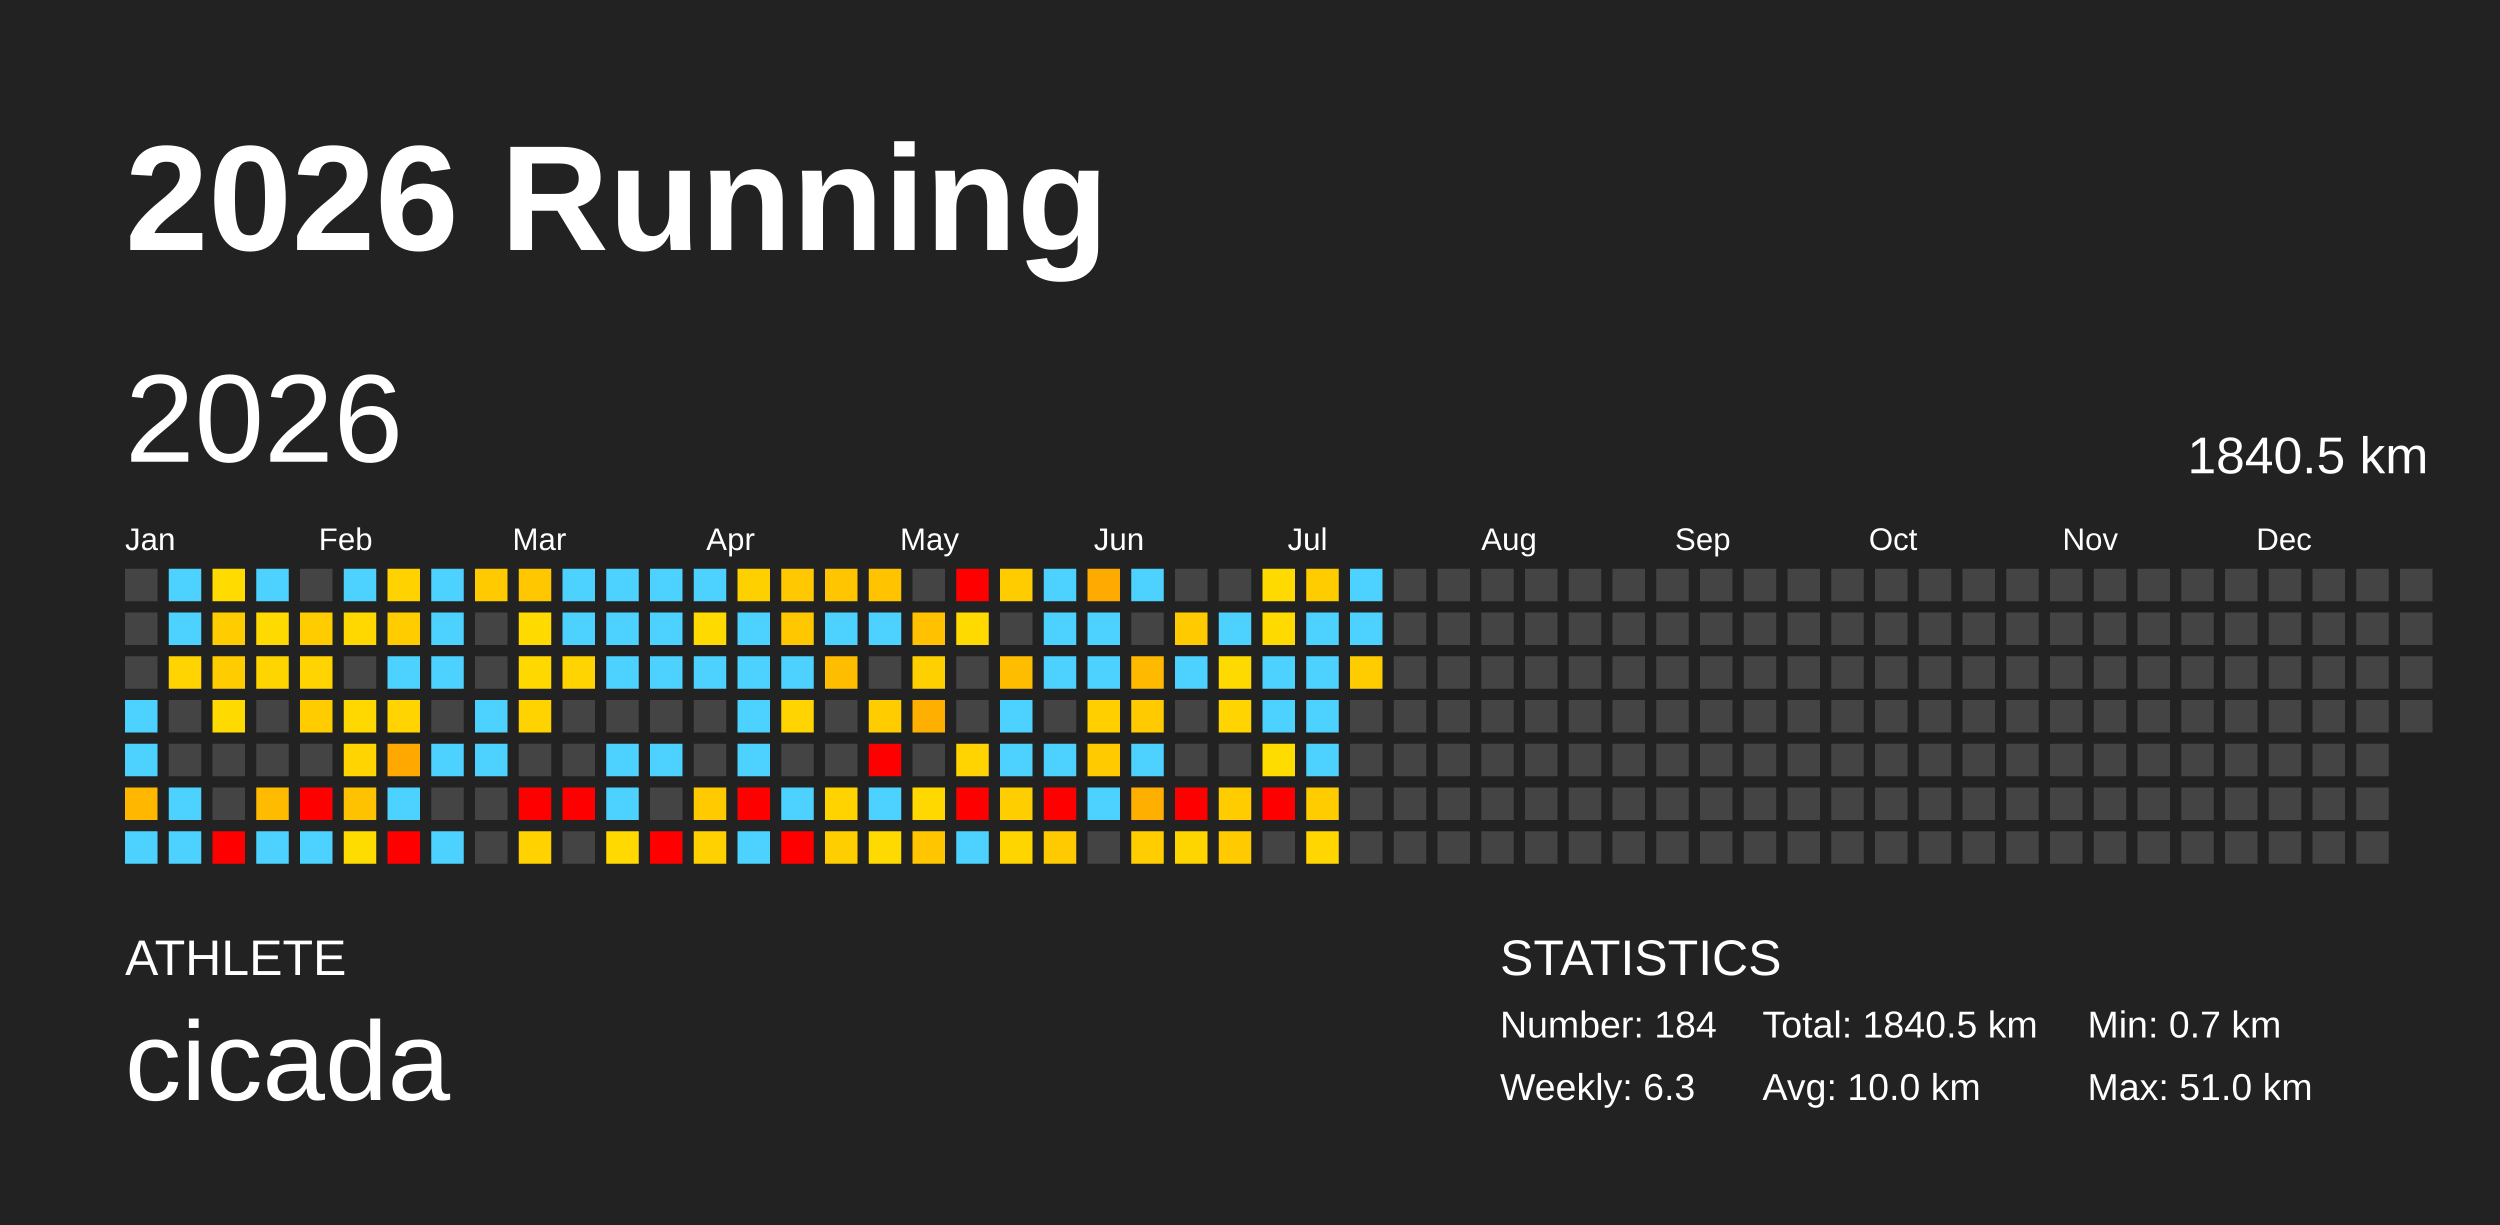
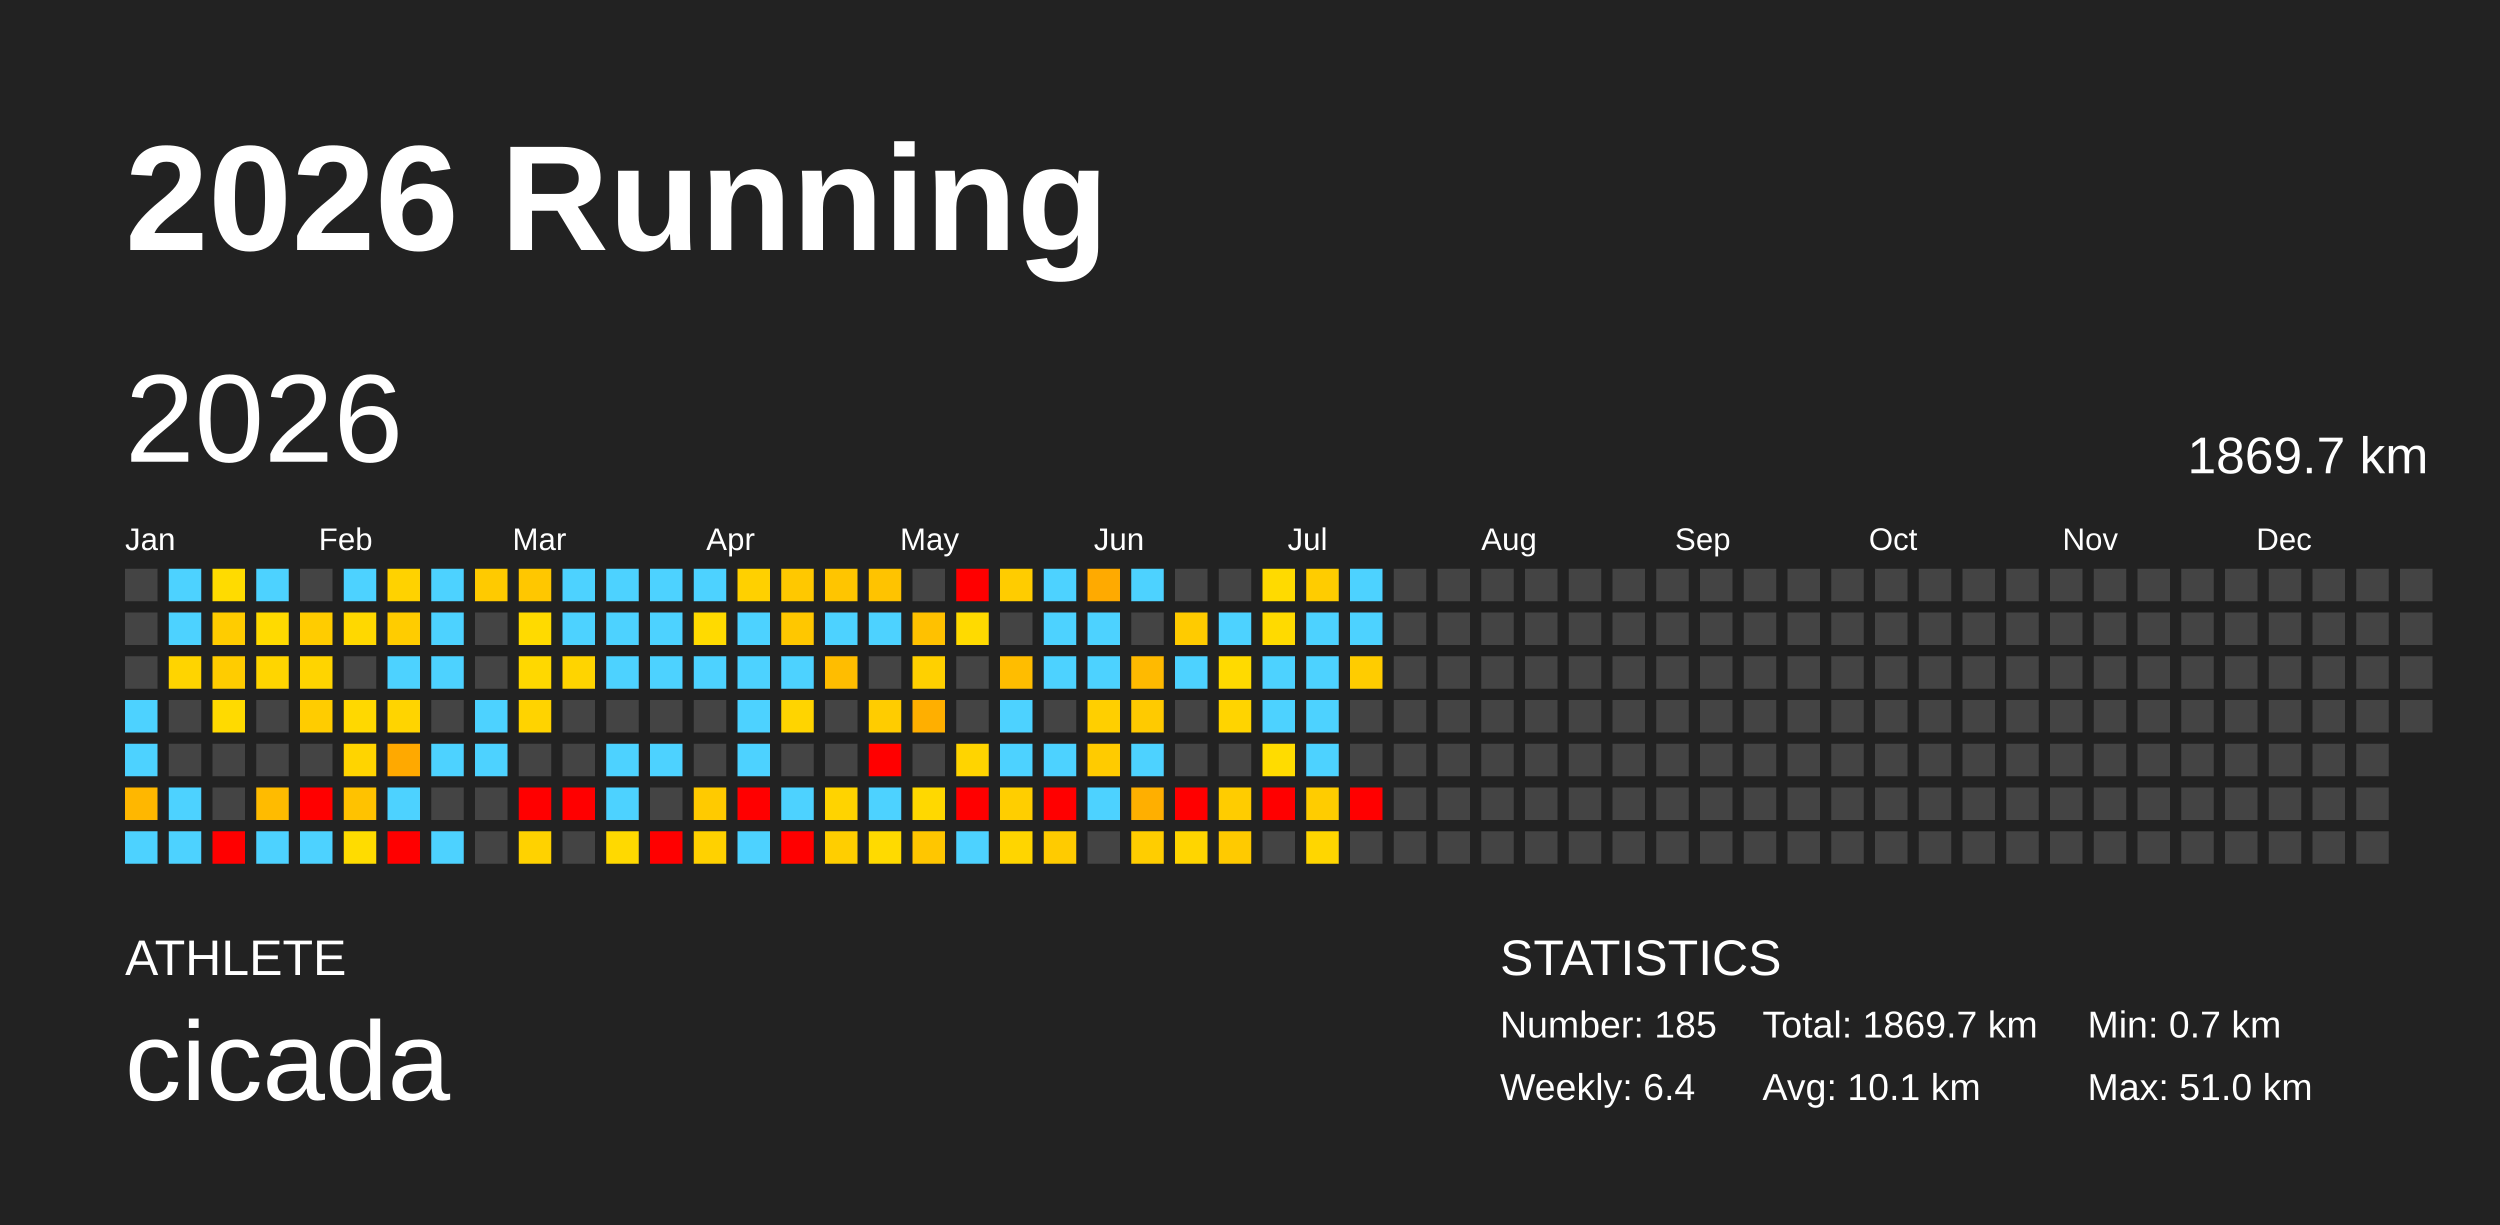
<svg xmlns="http://www.w3.org/2000/svg" baseProfile="full" height="98mm" version="1.1" viewBox="0,0,200,98" width="200mm">
  <defs />
  <rect fill="#222222" height="98" width="200" x="0" y="0" />
  <text fill="#FFFFFF" style="font-size:12px; font-family:Arial; font-weight:bold;" x="10" y="20">2026 Running</text>
  <text fill="#FFFFFF" style="font-size:4px; font-family:Arial" x="10" y="78">ATHLETE</text>
  <text fill="#FFFFFF" style="font-size:9px; font-family:Arial" x="10" y="88">cicada</text>
  <text fill="#FFFFFF" style="font-size:4px; font-family:Arial" x="120" y="78">STATISTICS</text>
-   <text fill="#FFFFFF" style="font-size:3px; font-family:Arial" x="120" y="83">Number: 184</text>
-   <text fill="#FFFFFF" style="font-size:3px; font-family:Arial" x="120" y="88">Weekly: 6.3</text>
-   <text fill="#FFFFFF" style="font-size:3px; font-family:Arial" x="141" y="83">Total: 1840.5 km</text>
-   <text fill="#FFFFFF" style="font-size:3px; font-family:Arial" x="141" y="88">Avg: 10.0 km</text>
+   <text fill="#FFFFFF" style="font-size:3px; font-family:Arial" x="120" y="83">Number: 185</text>
+   <text fill="#FFFFFF" style="font-size:3px; font-family:Arial" x="120" y="88">Weekly: 6.4</text>
+   <text fill="#FFFFFF" style="font-size:3px; font-family:Arial" x="141" y="83">Total: 1869.7 km</text>
+   <text fill="#FFFFFF" style="font-size:3px; font-family:Arial" x="141" y="88">Avg: 10.1 km</text>
  <text fill="#FFFFFF" style="font-size:3px; font-family:Arial" x="167" y="83">Min: 0.7 km</text>
  <text fill="#FFFFFF" style="font-size:3px; font-family:Arial" x="167" y="88">Max: 51.0 km</text>
  <text dominant-baseline="hanging" fill="#FFFFFF" style="font-size:10.0px; font-family:Arial;" x="10" y="30">2026</text>
-   <text dominant-baseline="hanging" fill="#FFFFFF" style="font-size:4.125px; font-family:Arial;" x="175" y="35">1840.5 km</text>
+   <text dominant-baseline="hanging" fill="#FFFFFF" style="font-size:4.125px; font-family:Arial;" x="175" y="35">1869.7 km</text>
  <text fill="#FFFFFF" style="font-size:2.5px; font-family:Arial" x="10.0" y="44">Jan</text>
  <text fill="#FFFFFF" style="font-size:2.5px; font-family:Arial" x="25.5" y="44">Feb</text>
  <text fill="#FFFFFF" style="font-size:2.5px; font-family:Arial" x="41.0" y="44">Mar</text>
  <text fill="#FFFFFF" style="font-size:2.5px; font-family:Arial" x="56.5" y="44">Apr</text>
  <text fill="#FFFFFF" style="font-size:2.5px; font-family:Arial" x="72.0" y="44">May</text>
  <text fill="#FFFFFF" style="font-size:2.5px; font-family:Arial" x="87.5" y="44">Jun</text>
  <text fill="#FFFFFF" style="font-size:2.5px; font-family:Arial" x="103.0" y="44">Jul</text>
  <text fill="#FFFFFF" style="font-size:2.5px; font-family:Arial" x="118.5" y="44">Aug</text>
  <text fill="#FFFFFF" style="font-size:2.5px; font-family:Arial" x="134.0" y="44">Sep</text>
  <text fill="#FFFFFF" style="font-size:2.5px; font-family:Arial" x="149.5" y="44">Oct</text>
  <text fill="#FFFFFF" style="font-size:2.5px; font-family:Arial" x="165.0" y="44">Nov</text>
  <text fill="#FFFFFF" style="font-size:2.5px; font-family:Arial" x="180.5" y="44">Dec</text>
  <rect fill="#444444" height="2.6" width="2.6" x="10.0" y="45.5" />
  <rect fill="#444444" height="2.6" width="2.6" x="10.0" y="49.0" />
  <rect fill="#444444" height="2.6" width="2.6" x="10.0" y="52.5" />
  <rect fill="#4dd2ff" height="2.6" width="2.6" x="10.0" y="56.0" />
  <rect fill="#4dd2ff" height="2.6" width="2.6" x="10.0" y="59.5" />
  <rect fill="#ffb700" height="2.6" width="2.6" x="10.0" y="63.0" />
  <rect fill="#4dd2ff" height="2.6" width="2.6" x="10.0" y="66.5" />
  <rect fill="#4dd2ff" height="2.6" width="2.6" x="13.5" y="45.5" />
  <rect fill="#4dd2ff" height="2.6" width="2.6" x="13.5" y="49.0" />
  <rect fill="#ffd400" height="2.6" width="2.6" x="13.5" y="52.5" />
  <rect fill="#444444" height="2.6" width="2.6" x="13.5" y="56.0" />
  <rect fill="#444444" height="2.6" width="2.6" x="13.5" y="59.5" />
  <rect fill="#4dd2ff" height="2.6" width="2.6" x="13.5" y="63.0" />
  <rect fill="#4dd2ff" height="2.6" width="2.6" x="13.5" y="66.5" />
  <rect fill="#ffdb00" height="2.6" width="2.6" x="17.0" y="45.5" />
  <rect fill="#ffcc00" height="2.6" width="2.6" x="17.0" y="49.0" />
  <rect fill="#ffcc00" height="2.6" width="2.6" x="17.0" y="52.5" />
  <rect fill="#ffda00" height="2.6" width="2.6" x="17.0" y="56.0" />
  <rect fill="#444444" height="2.6" width="2.6" x="17.0" y="59.5" />
  <rect fill="#444444" height="2.6" width="2.6" x="17.0" y="63.0" />
  <rect fill="red" height="2.6" width="2.6" x="17.0" y="66.5" />
  <rect fill="#4dd2ff" height="2.6" width="2.6" x="20.5" y="45.5" />
  <rect fill="#ffda00" height="2.6" width="2.6" x="20.5" y="49.0" />
  <rect fill="#ffd500" height="2.6" width="2.6" x="20.5" y="52.5" />
  <rect fill="#444444" height="2.6" width="2.6" x="20.5" y="56.0" />
  <rect fill="#444444" height="2.6" width="2.6" x="20.5" y="59.5" />
  <rect fill="#ffbb00" height="2.6" width="2.6" x="20.5" y="63.0" />
  <rect fill="#4dd2ff" height="2.6" width="2.6" x="20.5" y="66.5" />
  <rect fill="#444444" height="2.6" width="2.6" x="24.0" y="45.5" />
  <rect fill="#ffcc00" height="2.6" width="2.6" x="24.0" y="49.0" />
  <rect fill="#ffd400" height="2.6" width="2.6" x="24.0" y="52.5" />
  <rect fill="#ffcc00" height="2.6" width="2.6" x="24.0" y="56.0" />
  <rect fill="#444444" height="2.6" width="2.6" x="24.0" y="59.5" />
  <rect fill="red" height="2.6" width="2.6" x="24.0" y="63.0" />
  <rect fill="#4dd2ff" height="2.6" width="2.6" x="24.0" y="66.5" />
  <rect fill="#4dd2ff" height="2.6" width="2.6" x="27.5" y="45.5" />
  <rect fill="#ffd800" height="2.6" width="2.6" x="27.5" y="49.0" />
  <rect fill="#444444" height="2.6" width="2.6" x="27.5" y="52.5" />
  <rect fill="#ffd800" height="2.6" width="2.6" x="27.5" y="56.0" />
  <rect fill="#ffd400" height="2.6" width="2.6" x="27.5" y="59.5" />
  <rect fill="#ffc200" height="2.6" width="2.6" x="27.5" y="63.0" />
  <rect fill="#ffdc00" height="2.6" width="2.6" x="27.5" y="66.5" />
  <rect fill="#ffd200" height="2.6" width="2.6" x="31.0" y="45.5" />
  <rect fill="#ffcc00" height="2.6" width="2.6" x="31.0" y="49.0" />
  <rect fill="#4dd2ff" height="2.6" width="2.6" x="31.0" y="52.5" />
  <rect fill="#ffd400" height="2.6" width="2.6" x="31.0" y="56.0" />
  <rect fill="#ffa900" height="2.6" width="2.6" x="31.0" y="59.5" />
  <rect fill="#4dd2ff" height="2.6" width="2.6" x="31.0" y="63.0" />
  <rect fill="red" height="2.6" width="2.6" x="31.0" y="66.5" />
  <rect fill="#4dd2ff" height="2.6" width="2.6" x="34.5" y="45.5" />
  <rect fill="#4dd2ff" height="2.6" width="2.6" x="34.5" y="49.0" />
  <rect fill="#4dd2ff" height="2.6" width="2.6" x="34.5" y="52.5" />
  <rect fill="#444444" height="2.6" width="2.6" x="34.5" y="56.0" />
  <rect fill="#4dd2ff" height="2.6" width="2.6" x="34.5" y="59.5" />
  <rect fill="#444444" height="2.6" width="2.6" x="34.5" y="63.0" />
  <rect fill="#4dd2ff" height="2.6" width="2.6" x="34.5" y="66.5" />
  <rect fill="#ffca00" height="2.6" width="2.6" x="38.0" y="45.5" />
  <rect fill="#444444" height="2.6" width="2.6" x="38.0" y="49.0" />
  <rect fill="#444444" height="2.6" width="2.6" x="38.0" y="52.5" />
  <rect fill="#4dd2ff" height="2.6" width="2.6" x="38.0" y="56.0" />
  <rect fill="#4dd2ff" height="2.6" width="2.6" x="38.0" y="59.5" />
  <rect fill="#444444" height="2.6" width="2.6" x="38.0" y="63.0" />
  <rect fill="#444444" height="2.6" width="2.6" x="38.0" y="66.5" />
  <rect fill="#ffc700" height="2.6" width="2.6" x="41.5" y="45.5" />
  <rect fill="#ffda00" height="2.6" width="2.6" x="41.5" y="49.0" />
  <rect fill="#ffd800" height="2.6" width="2.6" x="41.5" y="52.5" />
  <rect fill="#ffd300" height="2.6" width="2.6" x="41.5" y="56.0" />
  <rect fill="#444444" height="2.6" width="2.6" x="41.5" y="59.5" />
  <rect fill="red" height="2.6" width="2.6" x="41.5" y="63.0" />
  <rect fill="#ffd200" height="2.6" width="2.6" x="41.5" y="66.5" />
  <rect fill="#4dd2ff" height="2.6" width="2.6" x="45.0" y="45.5" />
  <rect fill="#4dd2ff" height="2.6" width="2.6" x="45.0" y="49.0" />
  <rect fill="#ffd400" height="2.6" width="2.6" x="45.0" y="52.5" />
  <rect fill="#444444" height="2.6" width="2.6" x="45.0" y="56.0" />
  <rect fill="#444444" height="2.6" width="2.6" x="45.0" y="59.5" />
  <rect fill="red" height="2.6" width="2.6" x="45.0" y="63.0" />
  <rect fill="#444444" height="2.6" width="2.6" x="45.0" y="66.5" />
  <rect fill="#4dd2ff" height="2.6" width="2.6" x="48.5" y="45.5" />
  <rect fill="#4dd2ff" height="2.6" width="2.6" x="48.5" y="49.0" />
  <rect fill="#4dd2ff" height="2.6" width="2.6" x="48.5" y="52.5" />
  <rect fill="#444444" height="2.6" width="2.6" x="48.5" y="56.0" />
  <rect fill="#4dd2ff" height="2.6" width="2.6" x="48.5" y="59.5" />
  <rect fill="#4dd2ff" height="2.6" width="2.6" x="48.5" y="63.0" />
  <rect fill="#ffd900" height="2.6" width="2.6" x="48.5" y="66.5" />
  <rect fill="#4dd2ff" height="2.6" width="2.6" x="52.0" y="45.5" />
  <rect fill="#4dd2ff" height="2.6" width="2.6" x="52.0" y="49.0" />
  <rect fill="#4dd2ff" height="2.6" width="2.6" x="52.0" y="52.5" />
  <rect fill="#444444" height="2.6" width="2.6" x="52.0" y="56.0" />
  <rect fill="#4dd2ff" height="2.6" width="2.6" x="52.0" y="59.5" />
  <rect fill="#444444" height="2.6" width="2.6" x="52.0" y="63.0" />
  <rect fill="red" height="2.6" width="2.6" x="52.0" y="66.5" />
  <rect fill="#4dd2ff" height="2.6" width="2.6" x="55.5" y="45.5" />
  <rect fill="#ffda00" height="2.6" width="2.6" x="55.5" y="49.0" />
  <rect fill="#4dd2ff" height="2.6" width="2.6" x="55.5" y="52.5" />
  <rect fill="#444444" height="2.6" width="2.6" x="55.5" y="56.0" />
  <rect fill="#444444" height="2.6" width="2.6" x="55.5" y="59.5" />
  <rect fill="#ffca00" height="2.6" width="2.6" x="55.5" y="63.0" />
  <rect fill="#ffd100" height="2.6" width="2.6" x="55.5" y="66.5" />
  <rect fill="#ffd000" height="2.6" width="2.6" x="59.0" y="45.5" />
  <rect fill="#4dd2ff" height="2.6" width="2.6" x="59.0" y="49.0" />
  <rect fill="#4dd2ff" height="2.6" width="2.6" x="59.0" y="52.5" />
  <rect fill="#4dd2ff" height="2.6" width="2.6" x="59.0" y="56.0" />
  <rect fill="#4dd2ff" height="2.6" width="2.6" x="59.0" y="59.5" />
  <rect fill="red" height="2.6" width="2.6" x="59.0" y="63.0" />
  <rect fill="#4dd2ff" height="2.6" width="2.6" x="59.0" y="66.5" />
  <rect fill="#ffc800" height="2.6" width="2.6" x="62.5" y="45.5" />
  <rect fill="#ffc700" height="2.6" width="2.6" x="62.5" y="49.0" />
  <rect fill="#4dd2ff" height="2.6" width="2.6" x="62.5" y="52.5" />
  <rect fill="#ffd400" height="2.6" width="2.6" x="62.5" y="56.0" />
  <rect fill="#444444" height="2.6" width="2.6" x="62.5" y="59.5" />
  <rect fill="#4dd2ff" height="2.6" width="2.6" x="62.5" y="63.0" />
  <rect fill="red" height="2.6" width="2.6" x="62.5" y="66.5" />
  <rect fill="#ffc500" height="2.6" width="2.6" x="66.0" y="45.5" />
  <rect fill="#4dd2ff" height="2.6" width="2.6" x="66.0" y="49.0" />
  <rect fill="#ffbd00" height="2.6" width="2.6" x="66.0" y="52.5" />
  <rect fill="#444444" height="2.6" width="2.6" x="66.0" y="56.0" />
  <rect fill="#444444" height="2.6" width="2.6" x="66.0" y="59.5" />
  <rect fill="#ffd300" height="2.6" width="2.6" x="66.0" y="63.0" />
  <rect fill="#ffce00" height="2.6" width="2.6" x="66.0" y="66.5" />
  <rect fill="#ffc300" height="2.6" width="2.6" x="69.5" y="45.5" />
  <rect fill="#4dd2ff" height="2.6" width="2.6" x="69.5" y="49.0" />
  <rect fill="#444444" height="2.6" width="2.6" x="69.5" y="52.5" />
  <rect fill="#ffcc00" height="2.6" width="2.6" x="69.5" y="56.0" />
  <rect fill="red" height="2.6" width="2.6" x="69.5" y="59.5" />
  <rect fill="#4dd2ff" height="2.6" width="2.6" x="69.5" y="63.0" />
  <rect fill="#ffda00" height="2.6" width="2.6" x="69.5" y="66.5" />
  <rect fill="#444444" height="2.6" width="2.6" x="73.0" y="45.5" />
  <rect fill="#ffc100" height="2.6" width="2.6" x="73.0" y="49.0" />
  <rect fill="#ffd000" height="2.6" width="2.6" x="73.0" y="52.5" />
  <rect fill="#ffaf00" height="2.6" width="2.6" x="73.0" y="56.0" />
  <rect fill="#444444" height="2.6" width="2.6" x="73.0" y="59.5" />
  <rect fill="#ffd800" height="2.6" width="2.6" x="73.0" y="63.0" />
  <rect fill="#ffc600" height="2.6" width="2.6" x="73.0" y="66.5" />
  <rect fill="red" height="2.6" width="2.6" x="76.5" y="45.5" />
  <rect fill="#ffda00" height="2.6" width="2.6" x="76.5" y="49.0" />
  <rect fill="#444444" height="2.6" width="2.6" x="76.5" y="52.5" />
  <rect fill="#444444" height="2.6" width="2.6" x="76.5" y="56.0" />
  <rect fill="#ffd400" height="2.6" width="2.6" x="76.5" y="59.5" />
  <rect fill="red" height="2.6" width="2.6" x="76.5" y="63.0" />
  <rect fill="#4dd2ff" height="2.6" width="2.6" x="76.5" y="66.5" />
  <rect fill="#ffcc00" height="2.6" width="2.6" x="80.0" y="45.5" />
  <rect fill="#444444" height="2.6" width="2.6" x="80.0" y="49.0" />
  <rect fill="#ffbd00" height="2.6" width="2.6" x="80.0" y="52.5" />
  <rect fill="#4dd2ff" height="2.6" width="2.6" x="80.0" y="56.0" />
  <rect fill="#4dd2ff" height="2.6" width="2.6" x="80.0" y="59.5" />
  <rect fill="#ffce00" height="2.6" width="2.6" x="80.0" y="63.0" />
  <rect fill="#ffd500" height="2.6" width="2.6" x="80.0" y="66.5" />
  <rect fill="#4dd2ff" height="2.6" width="2.6" x="83.5" y="45.5" />
  <rect fill="#4dd2ff" height="2.6" width="2.6" x="83.5" y="49.0" />
  <rect fill="#4dd2ff" height="2.6" width="2.6" x="83.5" y="52.5" />
  <rect fill="#444444" height="2.6" width="2.6" x="83.5" y="56.0" />
  <rect fill="#4dd2ff" height="2.6" width="2.6" x="83.5" y="59.5" />
  <rect fill="red" height="2.6" width="2.6" x="83.5" y="63.0" />
  <rect fill="#ffcb00" height="2.6" width="2.6" x="83.5" y="66.5" />
  <rect fill="#ffaa00" height="2.6" width="2.6" x="87.0" y="45.5" />
  <rect fill="#4dd2ff" height="2.6" width="2.6" x="87.0" y="49.0" />
  <rect fill="#4dd2ff" height="2.6" width="2.6" x="87.0" y="52.5" />
  <rect fill="#ffcf00" height="2.6" width="2.6" x="87.0" y="56.0" />
  <rect fill="#ffcb00" height="2.6" width="2.6" x="87.0" y="59.5" />
  <rect fill="#4dd2ff" height="2.6" width="2.6" x="87.0" y="63.0" />
  <rect fill="#444444" height="2.6" width="2.6" x="87.0" y="66.5" />
  <rect fill="#4dd2ff" height="2.6" width="2.6" x="90.5" y="45.5" />
  <rect fill="#444444" height="2.6" width="2.6" x="90.5" y="49.0" />
  <rect fill="#ffba00" height="2.6" width="2.6" x="90.5" y="52.5" />
  <rect fill="#ffca00" height="2.6" width="2.6" x="90.5" y="56.0" />
  <rect fill="#4dd2ff" height="2.6" width="2.6" x="90.5" y="59.5" />
  <rect fill="#ffaf00" height="2.6" width="2.6" x="90.5" y="63.0" />
  <rect fill="#ffcd00" height="2.6" width="2.6" x="90.5" y="66.5" />
  <rect fill="#444444" height="2.6" width="2.6" x="94.0" y="45.5" />
  <rect fill="#ffcb00" height="2.6" width="2.6" x="94.0" y="49.0" />
  <rect fill="#4dd2ff" height="2.6" width="2.6" x="94.0" y="52.5" />
  <rect fill="#444444" height="2.6" width="2.6" x="94.0" y="56.0" />
  <rect fill="#444444" height="2.6" width="2.6" x="94.0" y="59.5" />
  <rect fill="red" height="2.6" width="2.6" x="94.0" y="63.0" />
  <rect fill="#ffd500" height="2.6" width="2.6" x="94.0" y="66.5" />
  <rect fill="#444444" height="2.6" width="2.6" x="97.5" y="45.5" />
  <rect fill="#4dd2ff" height="2.6" width="2.6" x="97.5" y="49.0" />
  <rect fill="#ffda00" height="2.6" width="2.6" x="97.5" y="52.5" />
  <rect fill="#ffd400" height="2.6" width="2.6" x="97.5" y="56.0" />
  <rect fill="#444444" height="2.6" width="2.6" x="97.5" y="59.5" />
  <rect fill="#ffcc00" height="2.6" width="2.6" x="97.5" y="63.0" />
  <rect fill="#ffca00" height="2.6" width="2.6" x="97.5" y="66.5" />
  <rect fill="#ffda00" height="2.6" width="2.6" x="101.0" y="45.5" />
  <rect fill="#ffda00" height="2.6" width="2.6" x="101.0" y="49.0" />
  <rect fill="#4dd2ff" height="2.6" width="2.6" x="101.0" y="52.5" />
  <rect fill="#4dd2ff" height="2.6" width="2.6" x="101.0" y="56.0" />
  <rect fill="#ffdc00" height="2.6" width="2.6" x="101.0" y="59.5" />
  <rect fill="red" height="2.6" width="2.6" x="101.0" y="63.0" />
  <rect fill="#444444" height="2.6" width="2.6" x="101.0" y="66.5" />
  <rect fill="#ffcc00" height="2.6" width="2.6" x="104.5" y="45.5" />
  <rect fill="#4dd2ff" height="2.6" width="2.6" x="104.5" y="49.0" />
  <rect fill="#4dd2ff" height="2.6" width="2.6" x="104.5" y="52.5" />
  <rect fill="#4dd2ff" height="2.6" width="2.6" x="104.5" y="56.0" />
  <rect fill="#4dd2ff" height="2.6" width="2.6" x="104.5" y="59.5" />
  <rect fill="#ffcc00" height="2.6" width="2.6" x="104.5" y="63.0" />
  <rect fill="#ffd600" height="2.6" width="2.6" x="104.5" y="66.5" />
  <rect fill="#4dd2ff" height="2.6" width="2.6" x="108.0" y="45.5" />
  <rect fill="#4dd2ff" height="2.6" width="2.6" x="108.0" y="49.0" />
  <rect fill="#ffcc00" height="2.6" width="2.6" x="108.0" y="52.5" />
  <rect fill="#444444" height="2.6" width="2.6" x="108.0" y="56.0" />
  <rect fill="#444444" height="2.6" width="2.6" x="108.0" y="59.5" />
-   <rect fill="#444444" height="2.6" width="2.6" x="108.0" y="63.0" />
+   <rect fill="red" height="2.6" width="2.6" x="108.0" y="63.0" />
  <rect fill="#444444" height="2.6" width="2.6" x="108.0" y="66.5" />
  <rect fill="#444444" height="2.6" width="2.6" x="111.5" y="45.5" />
  <rect fill="#444444" height="2.6" width="2.6" x="111.5" y="49.0" />
  <rect fill="#444444" height="2.6" width="2.6" x="111.5" y="52.5" />
  <rect fill="#444444" height="2.6" width="2.6" x="111.5" y="56.0" />
  <rect fill="#444444" height="2.6" width="2.6" x="111.5" y="59.5" />
  <rect fill="#444444" height="2.6" width="2.6" x="111.5" y="63.0" />
  <rect fill="#444444" height="2.6" width="2.6" x="111.5" y="66.5" />
  <rect fill="#444444" height="2.6" width="2.6" x="115.0" y="45.5" />
  <rect fill="#444444" height="2.6" width="2.6" x="115.0" y="49.0" />
  <rect fill="#444444" height="2.6" width="2.6" x="115.0" y="52.5" />
  <rect fill="#444444" height="2.6" width="2.6" x="115.0" y="56.0" />
  <rect fill="#444444" height="2.6" width="2.6" x="115.0" y="59.5" />
  <rect fill="#444444" height="2.6" width="2.6" x="115.0" y="63.0" />
  <rect fill="#444444" height="2.6" width="2.6" x="115.0" y="66.5" />
  <rect fill="#444444" height="2.6" width="2.6" x="118.5" y="45.5" />
  <rect fill="#444444" height="2.6" width="2.6" x="118.5" y="49.0" />
  <rect fill="#444444" height="2.6" width="2.6" x="118.5" y="52.5" />
  <rect fill="#444444" height="2.6" width="2.6" x="118.5" y="56.0" />
  <rect fill="#444444" height="2.6" width="2.6" x="118.5" y="59.5" />
  <rect fill="#444444" height="2.6" width="2.6" x="118.5" y="63.0" />
  <rect fill="#444444" height="2.6" width="2.6" x="118.5" y="66.5" />
  <rect fill="#444444" height="2.6" width="2.6" x="122.0" y="45.5" />
  <rect fill="#444444" height="2.6" width="2.6" x="122.0" y="49.0" />
  <rect fill="#444444" height="2.6" width="2.6" x="122.0" y="52.5" />
  <rect fill="#444444" height="2.6" width="2.6" x="122.0" y="56.0" />
  <rect fill="#444444" height="2.6" width="2.6" x="122.0" y="59.5" />
  <rect fill="#444444" height="2.6" width="2.6" x="122.0" y="63.0" />
  <rect fill="#444444" height="2.6" width="2.6" x="122.0" y="66.5" />
  <rect fill="#444444" height="2.6" width="2.6" x="125.5" y="45.5" />
  <rect fill="#444444" height="2.6" width="2.6" x="125.5" y="49.0" />
  <rect fill="#444444" height="2.6" width="2.6" x="125.5" y="52.5" />
  <rect fill="#444444" height="2.6" width="2.6" x="125.5" y="56.0" />
  <rect fill="#444444" height="2.6" width="2.6" x="125.5" y="59.5" />
  <rect fill="#444444" height="2.6" width="2.6" x="125.5" y="63.0" />
  <rect fill="#444444" height="2.6" width="2.6" x="125.5" y="66.5" />
  <rect fill="#444444" height="2.6" width="2.6" x="129.0" y="45.5" />
  <rect fill="#444444" height="2.6" width="2.6" x="129.0" y="49.0" />
  <rect fill="#444444" height="2.6" width="2.6" x="129.0" y="52.5" />
  <rect fill="#444444" height="2.6" width="2.6" x="129.0" y="56.0" />
  <rect fill="#444444" height="2.6" width="2.6" x="129.0" y="59.5" />
  <rect fill="#444444" height="2.6" width="2.6" x="129.0" y="63.0" />
  <rect fill="#444444" height="2.6" width="2.6" x="129.0" y="66.5" />
  <rect fill="#444444" height="2.6" width="2.6" x="132.5" y="45.5" />
  <rect fill="#444444" height="2.6" width="2.6" x="132.5" y="49.0" />
  <rect fill="#444444" height="2.6" width="2.6" x="132.5" y="52.5" />
  <rect fill="#444444" height="2.6" width="2.6" x="132.5" y="56.0" />
  <rect fill="#444444" height="2.6" width="2.6" x="132.5" y="59.5" />
  <rect fill="#444444" height="2.6" width="2.6" x="132.5" y="63.0" />
  <rect fill="#444444" height="2.6" width="2.6" x="132.5" y="66.5" />
  <rect fill="#444444" height="2.6" width="2.6" x="136.0" y="45.5" />
  <rect fill="#444444" height="2.6" width="2.6" x="136.0" y="49.0" />
  <rect fill="#444444" height="2.6" width="2.6" x="136.0" y="52.5" />
  <rect fill="#444444" height="2.6" width="2.6" x="136.0" y="56.0" />
  <rect fill="#444444" height="2.6" width="2.6" x="136.0" y="59.5" />
  <rect fill="#444444" height="2.6" width="2.6" x="136.0" y="63.0" />
  <rect fill="#444444" height="2.6" width="2.6" x="136.0" y="66.5" />
  <rect fill="#444444" height="2.6" width="2.6" x="139.5" y="45.5" />
  <rect fill="#444444" height="2.6" width="2.6" x="139.5" y="49.0" />
  <rect fill="#444444" height="2.6" width="2.6" x="139.5" y="52.5" />
  <rect fill="#444444" height="2.6" width="2.6" x="139.5" y="56.0" />
  <rect fill="#444444" height="2.6" width="2.6" x="139.5" y="59.5" />
  <rect fill="#444444" height="2.6" width="2.6" x="139.5" y="63.0" />
  <rect fill="#444444" height="2.6" width="2.6" x="139.5" y="66.5" />
  <rect fill="#444444" height="2.6" width="2.6" x="143.0" y="45.5" />
  <rect fill="#444444" height="2.6" width="2.6" x="143.0" y="49.0" />
  <rect fill="#444444" height="2.6" width="2.6" x="143.0" y="52.5" />
  <rect fill="#444444" height="2.6" width="2.6" x="143.0" y="56.0" />
  <rect fill="#444444" height="2.6" width="2.6" x="143.0" y="59.5" />
  <rect fill="#444444" height="2.6" width="2.6" x="143.0" y="63.0" />
  <rect fill="#444444" height="2.6" width="2.6" x="143.0" y="66.5" />
  <rect fill="#444444" height="2.6" width="2.6" x="146.5" y="45.5" />
  <rect fill="#444444" height="2.6" width="2.6" x="146.5" y="49.0" />
  <rect fill="#444444" height="2.6" width="2.6" x="146.5" y="52.5" />
  <rect fill="#444444" height="2.6" width="2.6" x="146.5" y="56.0" />
  <rect fill="#444444" height="2.6" width="2.6" x="146.5" y="59.5" />
  <rect fill="#444444" height="2.6" width="2.6" x="146.5" y="63.0" />
  <rect fill="#444444" height="2.6" width="2.6" x="146.5" y="66.5" />
  <rect fill="#444444" height="2.6" width="2.6" x="150.0" y="45.5" />
  <rect fill="#444444" height="2.6" width="2.6" x="150.0" y="49.0" />
  <rect fill="#444444" height="2.6" width="2.6" x="150.0" y="52.5" />
  <rect fill="#444444" height="2.6" width="2.6" x="150.0" y="56.0" />
  <rect fill="#444444" height="2.6" width="2.6" x="150.0" y="59.5" />
  <rect fill="#444444" height="2.6" width="2.6" x="150.0" y="63.0" />
  <rect fill="#444444" height="2.6" width="2.6" x="150.0" y="66.5" />
  <rect fill="#444444" height="2.6" width="2.6" x="153.5" y="45.5" />
  <rect fill="#444444" height="2.6" width="2.6" x="153.5" y="49.0" />
  <rect fill="#444444" height="2.6" width="2.6" x="153.5" y="52.5" />
  <rect fill="#444444" height="2.6" width="2.6" x="153.5" y="56.0" />
  <rect fill="#444444" height="2.6" width="2.6" x="153.5" y="59.5" />
  <rect fill="#444444" height="2.6" width="2.6" x="153.5" y="63.0" />
  <rect fill="#444444" height="2.6" width="2.6" x="153.5" y="66.5" />
  <rect fill="#444444" height="2.6" width="2.6" x="157.0" y="45.5" />
  <rect fill="#444444" height="2.6" width="2.6" x="157.0" y="49.0" />
  <rect fill="#444444" height="2.6" width="2.6" x="157.0" y="52.5" />
  <rect fill="#444444" height="2.6" width="2.6" x="157.0" y="56.0" />
  <rect fill="#444444" height="2.6" width="2.6" x="157.0" y="59.5" />
  <rect fill="#444444" height="2.6" width="2.6" x="157.0" y="63.0" />
  <rect fill="#444444" height="2.6" width="2.6" x="157.0" y="66.5" />
  <rect fill="#444444" height="2.6" width="2.6" x="160.5" y="45.5" />
  <rect fill="#444444" height="2.6" width="2.6" x="160.5" y="49.0" />
  <rect fill="#444444" height="2.6" width="2.6" x="160.5" y="52.5" />
  <rect fill="#444444" height="2.6" width="2.6" x="160.5" y="56.0" />
  <rect fill="#444444" height="2.6" width="2.6" x="160.5" y="59.5" />
  <rect fill="#444444" height="2.6" width="2.6" x="160.5" y="63.0" />
  <rect fill="#444444" height="2.6" width="2.6" x="160.5" y="66.5" />
  <rect fill="#444444" height="2.6" width="2.6" x="164.0" y="45.5" />
  <rect fill="#444444" height="2.6" width="2.6" x="164.0" y="49.0" />
  <rect fill="#444444" height="2.6" width="2.6" x="164.0" y="52.5" />
  <rect fill="#444444" height="2.6" width="2.6" x="164.0" y="56.0" />
  <rect fill="#444444" height="2.6" width="2.6" x="164.0" y="59.5" />
  <rect fill="#444444" height="2.6" width="2.6" x="164.0" y="63.0" />
  <rect fill="#444444" height="2.6" width="2.6" x="164.0" y="66.5" />
  <rect fill="#444444" height="2.6" width="2.6" x="167.5" y="45.5" />
  <rect fill="#444444" height="2.6" width="2.6" x="167.5" y="49.0" />
  <rect fill="#444444" height="2.6" width="2.6" x="167.5" y="52.5" />
  <rect fill="#444444" height="2.6" width="2.6" x="167.5" y="56.0" />
  <rect fill="#444444" height="2.6" width="2.6" x="167.5" y="59.5" />
  <rect fill="#444444" height="2.6" width="2.6" x="167.5" y="63.0" />
  <rect fill="#444444" height="2.6" width="2.6" x="167.5" y="66.5" />
  <rect fill="#444444" height="2.6" width="2.6" x="171.0" y="45.5" />
  <rect fill="#444444" height="2.6" width="2.6" x="171.0" y="49.0" />
  <rect fill="#444444" height="2.6" width="2.6" x="171.0" y="52.5" />
  <rect fill="#444444" height="2.6" width="2.6" x="171.0" y="56.0" />
  <rect fill="#444444" height="2.6" width="2.6" x="171.0" y="59.5" />
  <rect fill="#444444" height="2.6" width="2.6" x="171.0" y="63.0" />
  <rect fill="#444444" height="2.6" width="2.6" x="171.0" y="66.5" />
  <rect fill="#444444" height="2.6" width="2.6" x="174.5" y="45.5" />
  <rect fill="#444444" height="2.6" width="2.6" x="174.5" y="49.0" />
  <rect fill="#444444" height="2.6" width="2.6" x="174.5" y="52.5" />
  <rect fill="#444444" height="2.6" width="2.6" x="174.5" y="56.0" />
  <rect fill="#444444" height="2.6" width="2.6" x="174.5" y="59.5" />
  <rect fill="#444444" height="2.6" width="2.6" x="174.5" y="63.0" />
  <rect fill="#444444" height="2.6" width="2.6" x="174.5" y="66.5" />
  <rect fill="#444444" height="2.6" width="2.6" x="178.0" y="45.5" />
  <rect fill="#444444" height="2.6" width="2.6" x="178.0" y="49.0" />
  <rect fill="#444444" height="2.6" width="2.6" x="178.0" y="52.5" />
  <rect fill="#444444" height="2.6" width="2.6" x="178.0" y="56.0" />
  <rect fill="#444444" height="2.6" width="2.6" x="178.0" y="59.5" />
  <rect fill="#444444" height="2.6" width="2.6" x="178.0" y="63.0" />
  <rect fill="#444444" height="2.6" width="2.6" x="178.0" y="66.5" />
  <rect fill="#444444" height="2.6" width="2.6" x="181.5" y="45.5" />
  <rect fill="#444444" height="2.6" width="2.6" x="181.5" y="49.0" />
  <rect fill="#444444" height="2.6" width="2.6" x="181.5" y="52.5" />
  <rect fill="#444444" height="2.6" width="2.6" x="181.5" y="56.0" />
  <rect fill="#444444" height="2.6" width="2.6" x="181.5" y="59.5" />
  <rect fill="#444444" height="2.6" width="2.6" x="181.5" y="63.0" />
  <rect fill="#444444" height="2.6" width="2.6" x="181.5" y="66.5" />
  <rect fill="#444444" height="2.6" width="2.6" x="185.0" y="45.5" />
  <rect fill="#444444" height="2.6" width="2.6" x="185.0" y="49.0" />
  <rect fill="#444444" height="2.6" width="2.6" x="185.0" y="52.5" />
  <rect fill="#444444" height="2.6" width="2.6" x="185.0" y="56.0" />
  <rect fill="#444444" height="2.6" width="2.6" x="185.0" y="59.5" />
  <rect fill="#444444" height="2.6" width="2.6" x="185.0" y="63.0" />
  <rect fill="#444444" height="2.6" width="2.6" x="185.0" y="66.5" />
  <rect fill="#444444" height="2.6" width="2.6" x="188.5" y="45.5" />
  <rect fill="#444444" height="2.6" width="2.6" x="188.5" y="49.0" />
  <rect fill="#444444" height="2.6" width="2.6" x="188.5" y="52.5" />
  <rect fill="#444444" height="2.6" width="2.6" x="188.5" y="56.0" />
  <rect fill="#444444" height="2.6" width="2.6" x="188.5" y="59.5" />
  <rect fill="#444444" height="2.6" width="2.6" x="188.5" y="63.0" />
  <rect fill="#444444" height="2.6" width="2.6" x="188.5" y="66.5" />
  <rect fill="#444444" height="2.6" width="2.6" x="192.0" y="45.5" />
  <rect fill="#444444" height="2.6" width="2.6" x="192.0" y="49.0" />
  <rect fill="#444444" height="2.6" width="2.6" x="192.0" y="52.5" />
  <rect fill="#444444" height="2.6" width="2.6" x="192.0" y="56.0" />
</svg>
